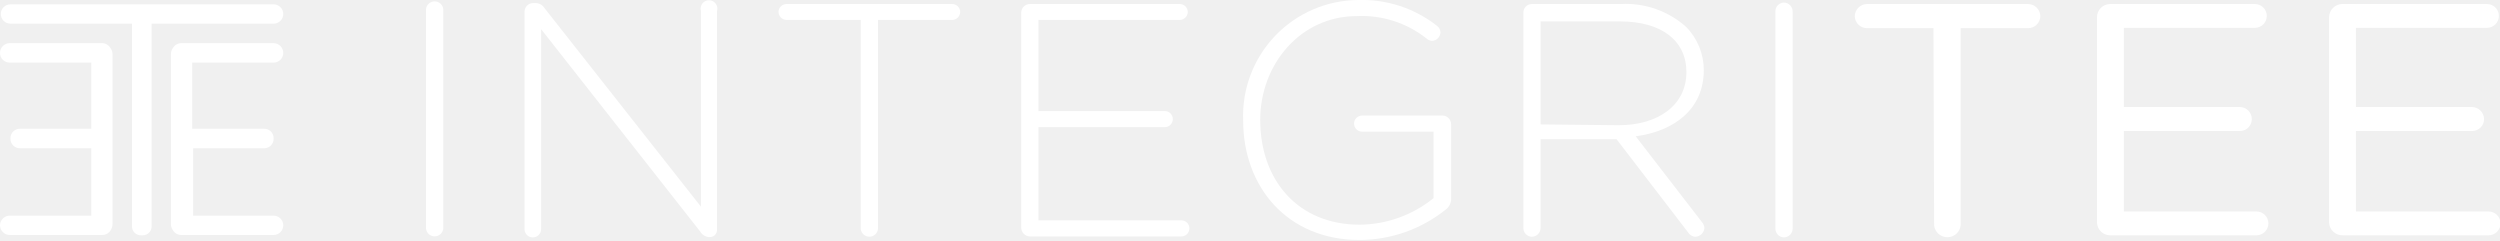
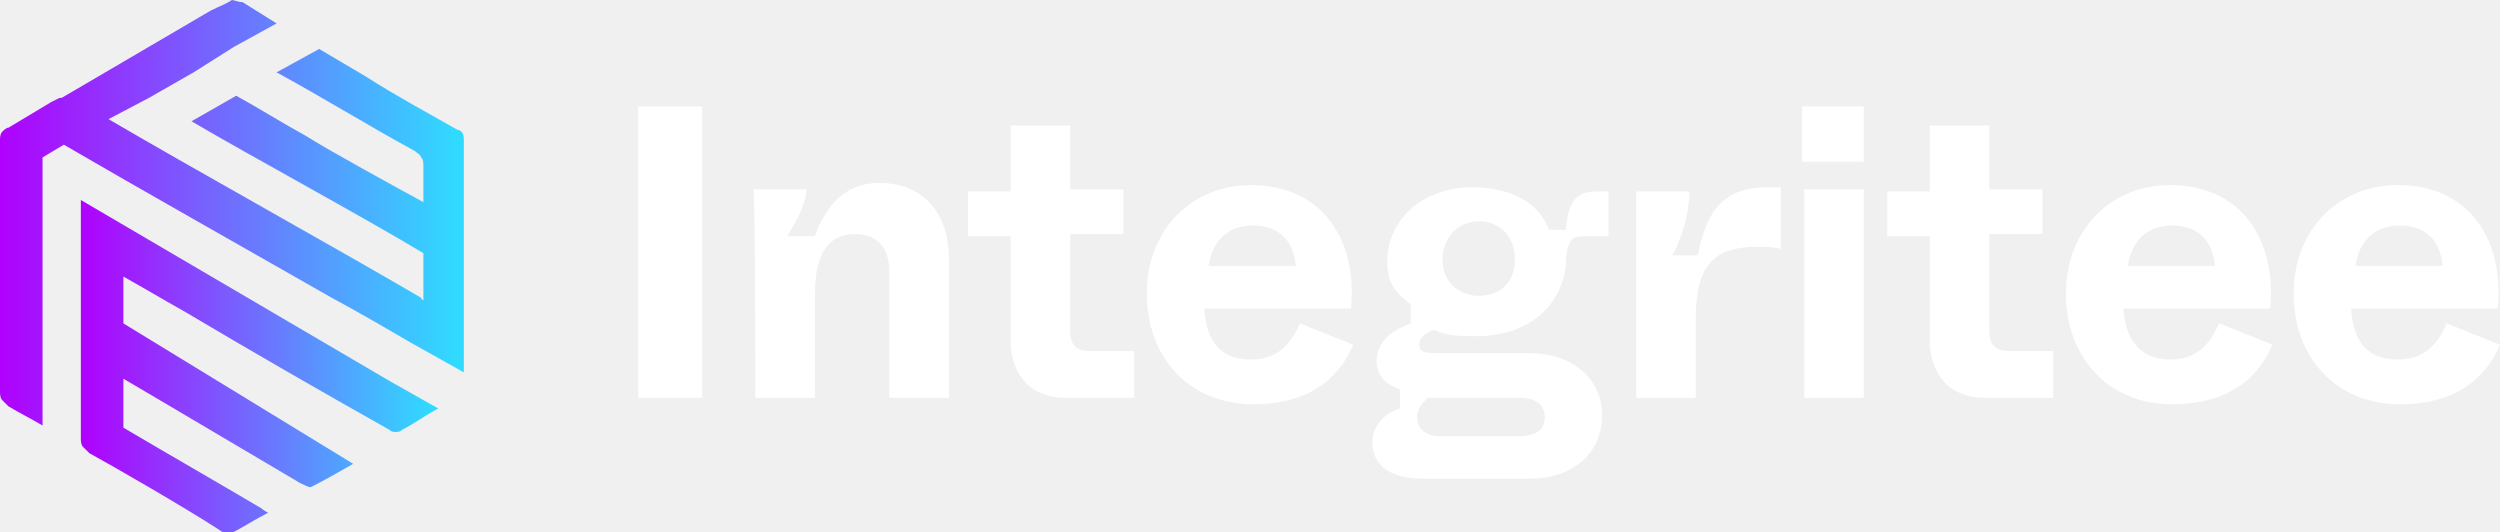
- <svg xmlns="http://www.w3.org/2000/svg" viewBox="0 0 155.33 14.92">
-   <g id="Layer_2" data-name="Layer 2">
-     <g id="BG">
-       <path d="M26.47.7a.54.54,0,1,1,1.07,0V14.22a.54.54,0,0,1-1.07,0Z" style="fill:#fff" />
-       <path d="M32.59.72a.54.54,0,0,1,.53-.53h.17a.65.65,0,0,1,.53.3l9.73,12.35V.68a.52.52,0,1,1,1,0v13.6a.44.44,0,0,1-.43.45h-.09a.71.71,0,0,1-.53-.35L33.62,1.81V14.24a.51.51,0,0,1-.52.51.51.51,0,0,1-.51-.51Z" style="fill:#fff" />
-       <path d="M53.48,1.24H48.87a.51.51,0,0,1-.5-.5.5.5,0,0,1,.5-.49h10.3a.5.5,0,0,1,.49.49.51.51,0,0,1-.49.5H54.55v13a.54.54,0,0,1-1.07,0Z" style="fill:#fff" />
-       <path d="M63.45,14.13V.78A.54.54,0,0,1,64,.25H73.3a.5.5,0,0,1,.5.49.51.51,0,0,1-.5.5H64.52V6.9h7.85a.5.5,0,1,1,0,1H64.52v5.79H73.4a.5.5,0,1,1,0,1H64A.55.55,0,0,1,63.45,14.13Z" style="fill:#fff" />
-       <path d="M77.24,7.5v0A7.2,7.2,0,0,1,84.37,0a7.55,7.55,0,0,1,4.92,1.61A.54.54,0,0,1,89.5,2a.55.55,0,0,1-.54.54.59.59,0,0,1-.33-.15A6.49,6.49,0,0,0,84.3,1c-3.5,0-6,3-6,6.45v0c0,3.73,2.33,6.51,6.18,6.51a7.38,7.38,0,0,0,4.59-1.65V8.18H84.63a.5.5,0,0,1,0-1h5a.54.54,0,0,1,.53.54v4.71a.85.85,0,0,1-.37.62,8.6,8.6,0,0,1-5.29,1.86C79.94,14.92,77.24,11.56,77.24,7.5Z" style="fill:#fff" />
-       <path d="M94.65.78a.53.53,0,0,1,.53-.53h5.52a5.64,5.64,0,0,1,4.06,1.42,3.81,3.81,0,0,1,1.1,2.68v0c0,2.41-1.8,3.79-4.23,4.12l4.1,5.31a.65.65,0,0,1,.17.38.59.59,0,0,1-.56.55.57.57,0,0,1-.47-.29l-4.43-5.77H95.72v5.53a.55.55,0,0,1-.54.53.54.54,0,0,1-.53-.53Zm5.93,7c2.41,0,4.2-1.22,4.2-3.3v0c0-1.94-1.52-3.15-4.14-3.15H95.72V7.73Z" style="fill:#fff" />
-       <path d="M110.31.7a.54.54,0,0,1,.53-.54.55.55,0,0,1,.54.54V14.22a.55.55,0,0,1-.54.53.54.54,0,0,1-.53-.53Z" style="fill:#fff" />
-       <path d="M120.13,1.75H116a.76.76,0,0,1-.76-.74A.77.77,0,0,1,116,.25h10a.77.77,0,0,1,.77.76.76.76,0,0,1-.77.74h-4.18V14a.83.83,0,0,1-1.65,0Z" style="fill:#fff" />
-       <path d="M130.29,13.84V1.07a.82.82,0,0,1,.81-.82h9a.74.74,0,1,1,0,1.48h-8.14V6.65h7.21a.75.75,0,0,1,.74.75.74.74,0,0,1-.74.74h-7.21v5h8.24a.74.74,0,1,1,0,1.48H131.1A.82.82,0,0,1,130.29,13.84Z" style="fill:#fff" />
-       <path d="M144.71,13.84V1.07a.83.83,0,0,1,.81-.82h9a.74.74,0,1,1,0,1.48h-8.14V6.65h7.21a.76.76,0,0,1,.75.75.74.74,0,0,1-.75.74h-7.21v5h8.24a.74.74,0,1,1,0,1.48h-9.06A.83.83,0,0,1,144.71,13.84Z" style="fill:#fff" />
-       <path d="M17,1.47a.6.6,0,0,0,.6-.6h0a.6.6,0,0,0-.6-.6H.65a.6.6,0,0,0-.6.6h0a.6.6,0,0,0,.6.6H8.2v12.6a.55.55,0,0,0,.55.55h.12a.55.55,0,0,0,.55-.55V1.47Z" style="fill:#fff" />
-       <path d="M6.35,2.68H.6a.61.61,0,0,0-.6.61H0a.6.6,0,0,0,.6.6H5.67V8H1.23a.58.58,0,0,0-.58.57v.06a.58.58,0,0,0,.58.58H5.67V13.4h-5A.61.61,0,0,0,0,14H0a.61.61,0,0,0,.61.6H6.35a.61.61,0,0,0,.54-.32.68.68,0,0,0,.1-.35V3.36A.59.59,0,0,0,6.87,3,.61.61,0,0,0,6.35,2.68Z" style="fill:#fff" />
-       <path d="M17,3.89a.6.6,0,0,0,.6-.6h0a.61.61,0,0,0-.6-.61H11.26a.61.61,0,0,0-.52.31.65.65,0,0,0-.12.37V13.93a.61.61,0,0,0,.11.35.6.6,0,0,0,.53.32H17a.6.6,0,0,0,.6-.6h0a.6.6,0,0,0-.6-.6h-5V9.21h4.45A.58.58,0,0,0,17,8.63V8.57A.58.58,0,0,0,16.39,8H11.94V3.89Z" style="fill:#fff" />
-     </g>
+ <svg xmlns="http://www.w3.org/2000/svg" version="1.1" id="Ebene_1" x="0px" y="0px" viewBox="0 0 117.5 25" style="enable-background:new 0 0 117.5 25;" xml:space="preserve">
+   <style type="text/css">
+ 	.st0{fill:#FFFFFF;}
+ 	.st1{fill:url(#SVGID_1_);}
+ 	.st2{fill:url(#SVGID_00000137131439805995180220000008874191256128190651_);}
+ </style>
+   <g id="Sri_Lanka">
+     <path class="st0" d="M30,18.7h3V5h-3V18.7z" />
+     <path class="st0" d="M35.5,18.7h2.8v-4.6c0-1,0-3.1,1.9-3.1c0.9,0,1.6,0.5,1.6,1.8v5.9h2.8v-6.5c0-2.2-1.2-3.6-3.3-3.6   c-1.6,0-2.5,1.1-3,2.5H37c0.5-0.8,0.9-1.6,0.9-2.2h-2.5C35.5,8.9,35.5,18.7,35.5,18.7z" />
+     <path class="st0" d="M50.1,18.7h3.2v-2.2h-2.1c-0.6,0-0.9-0.3-0.9-0.9v-4.6h2.5V8.9h-2.5V5.9h-2.8v3.1h-2v2.1h2v5.1   C47.6,17.7,48.5,18.7,50.1,18.7L50.1,18.7z" />
+     <path class="st0" d="M58.9,19c3,0,4.2-1.6,4.7-2.8l-2.5-1c-0.4,0.9-1,1.7-2.3,1.7s-2.1-0.7-2.2-2.4h6.9c0.3-3.3-1.4-5.8-4.7-5.8   c-2.8,0-4.9,2.1-4.9,5.1S55.9,19,58.9,19z M56.8,12.5c0.2-1.2,0.9-1.9,2.1-1.9c1.2,0,1.9,0.7,2,1.9H56.8z" />
+     <path class="st0" d="M66.9,22.5h5c1.9,0,3.4-1.1,3.4-3c0-1.6-1.3-2.9-3.4-2.9h-4.2c-0.6,0-1,0-1-0.4c0-0.3,0.2-0.5,0.7-0.7   c0.6,0.3,1.3,0.3,2,0.3c2.3,0,4-1.3,4.2-3.4l0-0.2c0.1-1,0.3-1.1,0.9-1.1h1.1V9h-0.5c-0.9,0-1.4,0.3-1.5,1.8h-0.8   c-0.5-1.4-2-2-3.6-2c-2.3,0-4,1.5-4,3.5c0,1,0.4,1.5,1.1,2v0.9c-0.8,0.3-1.6,0.8-1.6,1.8c0,0.7,0.5,1.1,1.1,1.3v0.9   c-0.7,0.2-1.3,0.8-1.3,1.6C64.5,21.6,65,22.5,66.9,22.5L66.9,22.5z M69.5,13.9c-1,0-1.7-0.7-1.7-1.7s0.7-1.8,1.7-1.8   s1.7,0.7,1.7,1.8S70.5,13.9,69.5,13.9z M67.6,20.5c-0.5,0-1-0.3-1-0.9c0-0.4,0.3-0.7,0.5-0.9h4.3c0.9,0,1.2,0.4,1.2,0.9   c0,0.5-0.3,0.9-1.2,0.9H67.6z" />
+     <path class="st0" d="M76.9,18.7h2.8V15c0-2.6,0.9-3.4,2.9-3.4c0.3,0,0.7,0,1.1,0.1V8.8c-0.2,0-0.3,0-0.6,0c-2.1,0-2.9,1.1-3.3,3.2   h-1.2c0.4-0.7,0.8-1.9,0.8-3h-2.5L76.9,18.7L76.9,18.7z" />
+     <path class="st0" d="M84.7,7.6h2.9V5h-2.9V7.6z M84.8,18.7h2.8V8.9h-2.8V18.7z" />
+     <path class="st0" d="M93.3,18.7h3.2v-2.2h-2.1c-0.6,0-0.9-0.3-0.9-0.9v-4.6h2.5V8.9h-2.5V5.9h-2.8v3.1h-2v2.1h2v5.1   C90.8,17.7,91.7,18.7,93.3,18.7L93.3,18.7z" />
+     <path class="st0" d="M102.1,19c3,0,4.2-1.6,4.7-2.8l-2.5-1c-0.4,0.9-1,1.7-2.3,1.7c-1.2,0-2.1-0.7-2.2-2.4h6.9   c0.3-3.3-1.4-5.8-4.7-5.8c-2.8,0-4.9,2.1-4.9,5.1S99.1,19,102.1,19z M100,12.5c0.2-1.2,0.9-1.9,2.1-1.9c1.2,0,1.9,0.7,2,1.9H100z" />
+     <path class="st0" d="M112.8,19c3,0,4.2-1.6,4.7-2.8l-2.5-1c-0.4,0.9-1,1.7-2.3,1.7s-2.1-0.7-2.2-2.4h6.9c0.3-3.3-1.4-5.8-4.7-5.8   c-2.8,0-4.9,2.1-4.9,5.1S109.8,19,112.8,19z M110.7,12.5c0.2-1.2,0.9-1.9,2.1-1.9c1.2,0,1.9,0.7,2,1.9H110.7z" />
+     <linearGradient id="SVGID_1_" gradientUnits="userSpaceOnUse" x1="368.067" y1="1793.642" x2="384.935" y2="1793.642" gradientTransform="matrix(1 0 0 1 -364.31 -1776.45)">
+       <stop offset="0" style="stop-color:#B000FD" />
+       <stop offset="0.98" style="stop-color:#30DAFF" />
+     </linearGradient>
+     <path class="st1" d="M3.8,9.4v11.2c0,0.1,0,0.3,0.1,0.4c0.1,0.1,0.2,0.2,0.3,0.3c1.1,0.6,4.4,2.5,6.1,3.6c0.1,0.1,0.4,0.2,0.5,0.2   c0.6-0.3,1.2-0.7,1.8-1c-0.2-0.1-0.3-0.2-0.3-0.2c-2.2-1.3-4.3-2.5-6.5-3.8v-2.3l1.7,1c2.2,1.3,4.4,2.6,6.6,3.9   c0.2,0.1,0.4,0.2,0.5,0.2c0.6-0.3,1.3-0.7,2-1.1L5.8,15.2V13c0.9,0.5,1.9,1.1,2.8,1.6c3.2,1.9,6.5,3.8,9.7,5.6   c0.1,0.1,0.2,0.1,0.3,0.1s0.2,0,0.3-0.1c0.6-0.3,1.1-0.7,1.7-1l-2.3-1.3L3.8,9.4z" />
+     <linearGradient id="SVGID_00000052078763222185068670000013611245498873477275_" gradientUnits="userSpaceOnUse" x1="364.31" y1="1786.451" x2="386.181" y2="1786.451" gradientTransform="matrix(1 0 0 1 -364.31 -1776.45)">
+       <stop offset="0" style="stop-color:#B000FD" />
+       <stop offset="0.98" style="stop-color:#30DAFF" />
+     </linearGradient>
+     <path style="fill:url(#SVGID_00000052078763222185068670000013611245498873477275_);" d="M21.5,6.1c-1.4-0.8-2.9-1.6-4.3-2.5   L15,2.3l-2,1.1c2.2,1.2,4.3,2.5,6.5,3.7c0.1,0.1,0.2,0.1,0.3,0.3c0.1,0.1,0.1,0.3,0.1,0.4v1.7l0,0c-1.1-0.6-4.4-2.4-5.5-3.1   c-1.1-0.6-2.2-1.3-3.3-1.9L9,5.7c2.9,1.7,7.9,4.4,10.9,6.2c0,0.7,0,1.5,0,2.2c0,0-0.1,0-0.1-0.1c-4.1-2.4-10.6-6-14.7-8.4L7,4.6   l2.1-1.2L11,2.2l2-1.1l-1.6-1C11.2,0.1,11,0,10.9,0c-0.3,0.2-0.6,0.3-1,0.5l-7,4.1l-0.1,0L2.4,4.8L0.4,6c-0.1,0-0.2,0.1-0.3,0.2   S0,6.5,0,6.6c0,3.9,0,7.9,0,11.8c0,0.1,0,0.3,0.1,0.4c0.1,0.1,0.2,0.2,0.3,0.3C0.9,19.4,1.5,19.7,2,20v-2.6c0-0.1,0-0.1,0-0.2   c0-3.3,0-6.5,0-9.8l1-0.6c3.6,2.1,8.4,4.8,12.6,7.2l0,0c1.3,0.7,2.5,1.4,3.7,2.1l2.5,1.4c0-3.6,0-7.3,0-10.9c0-0.1,0-0.3-0.1-0.4   C21.7,6.2,21.6,6.1,21.5,6.1L21.5,6.1z" />
  </g>
</svg>
